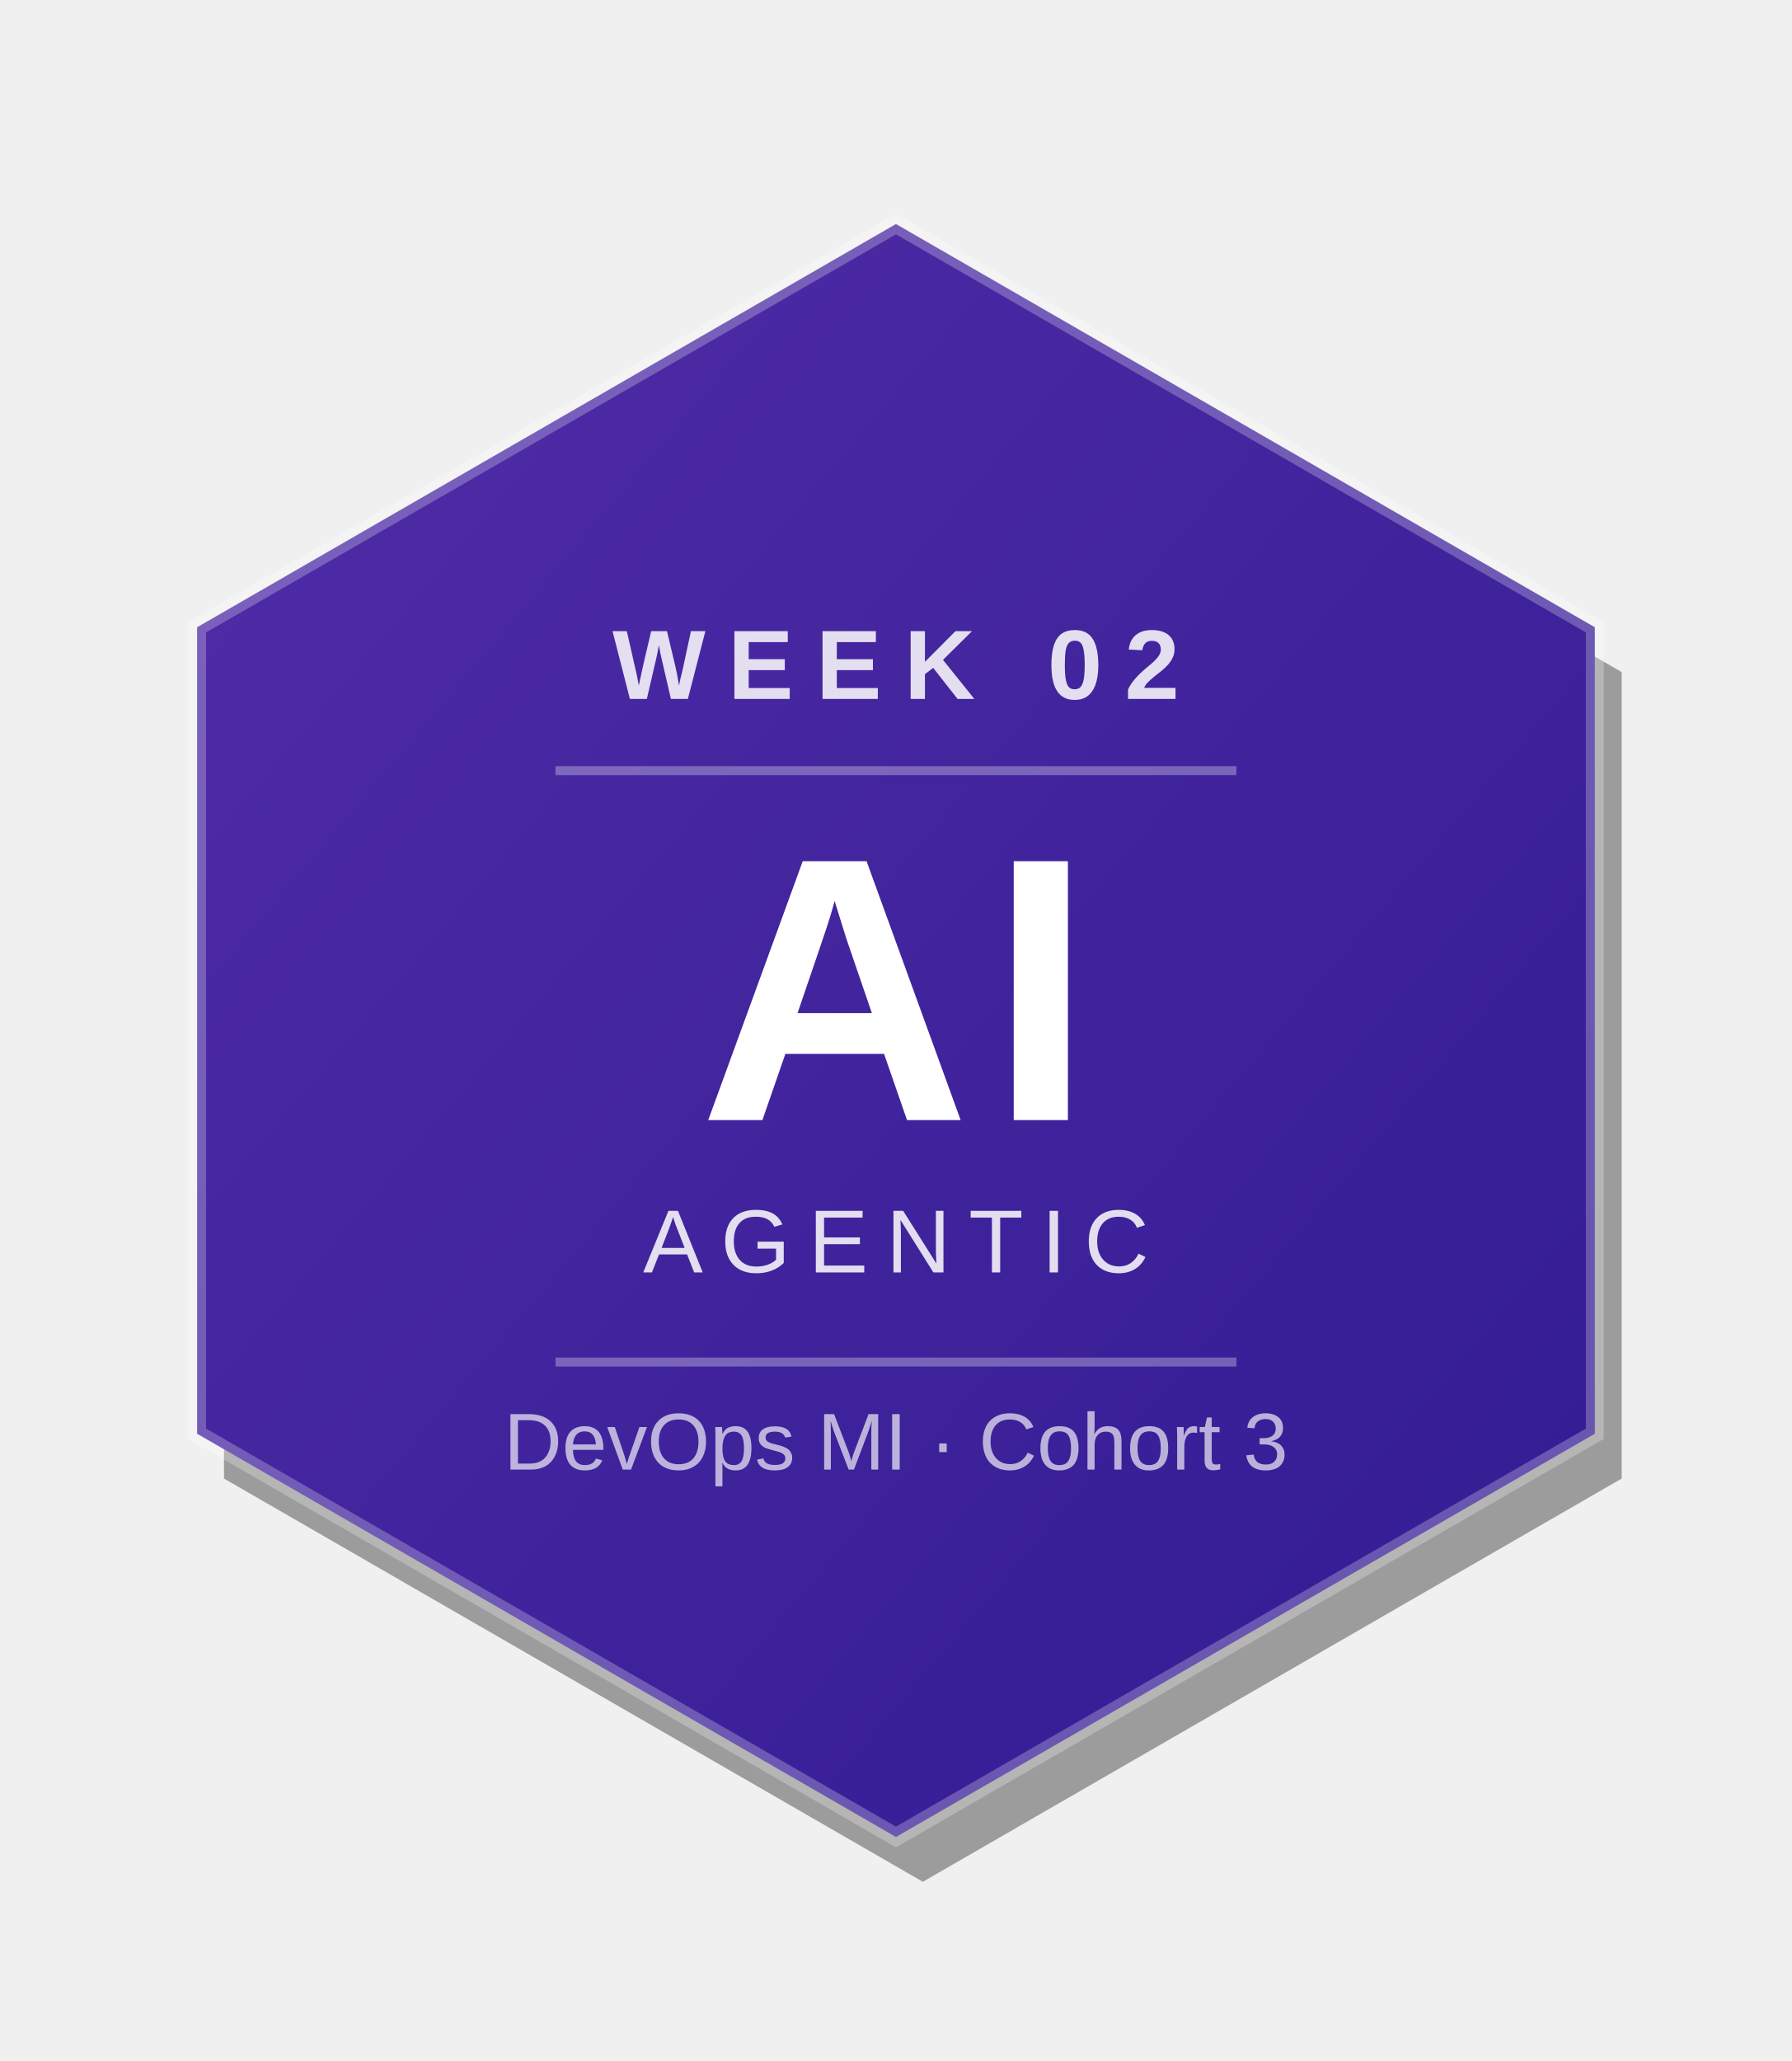
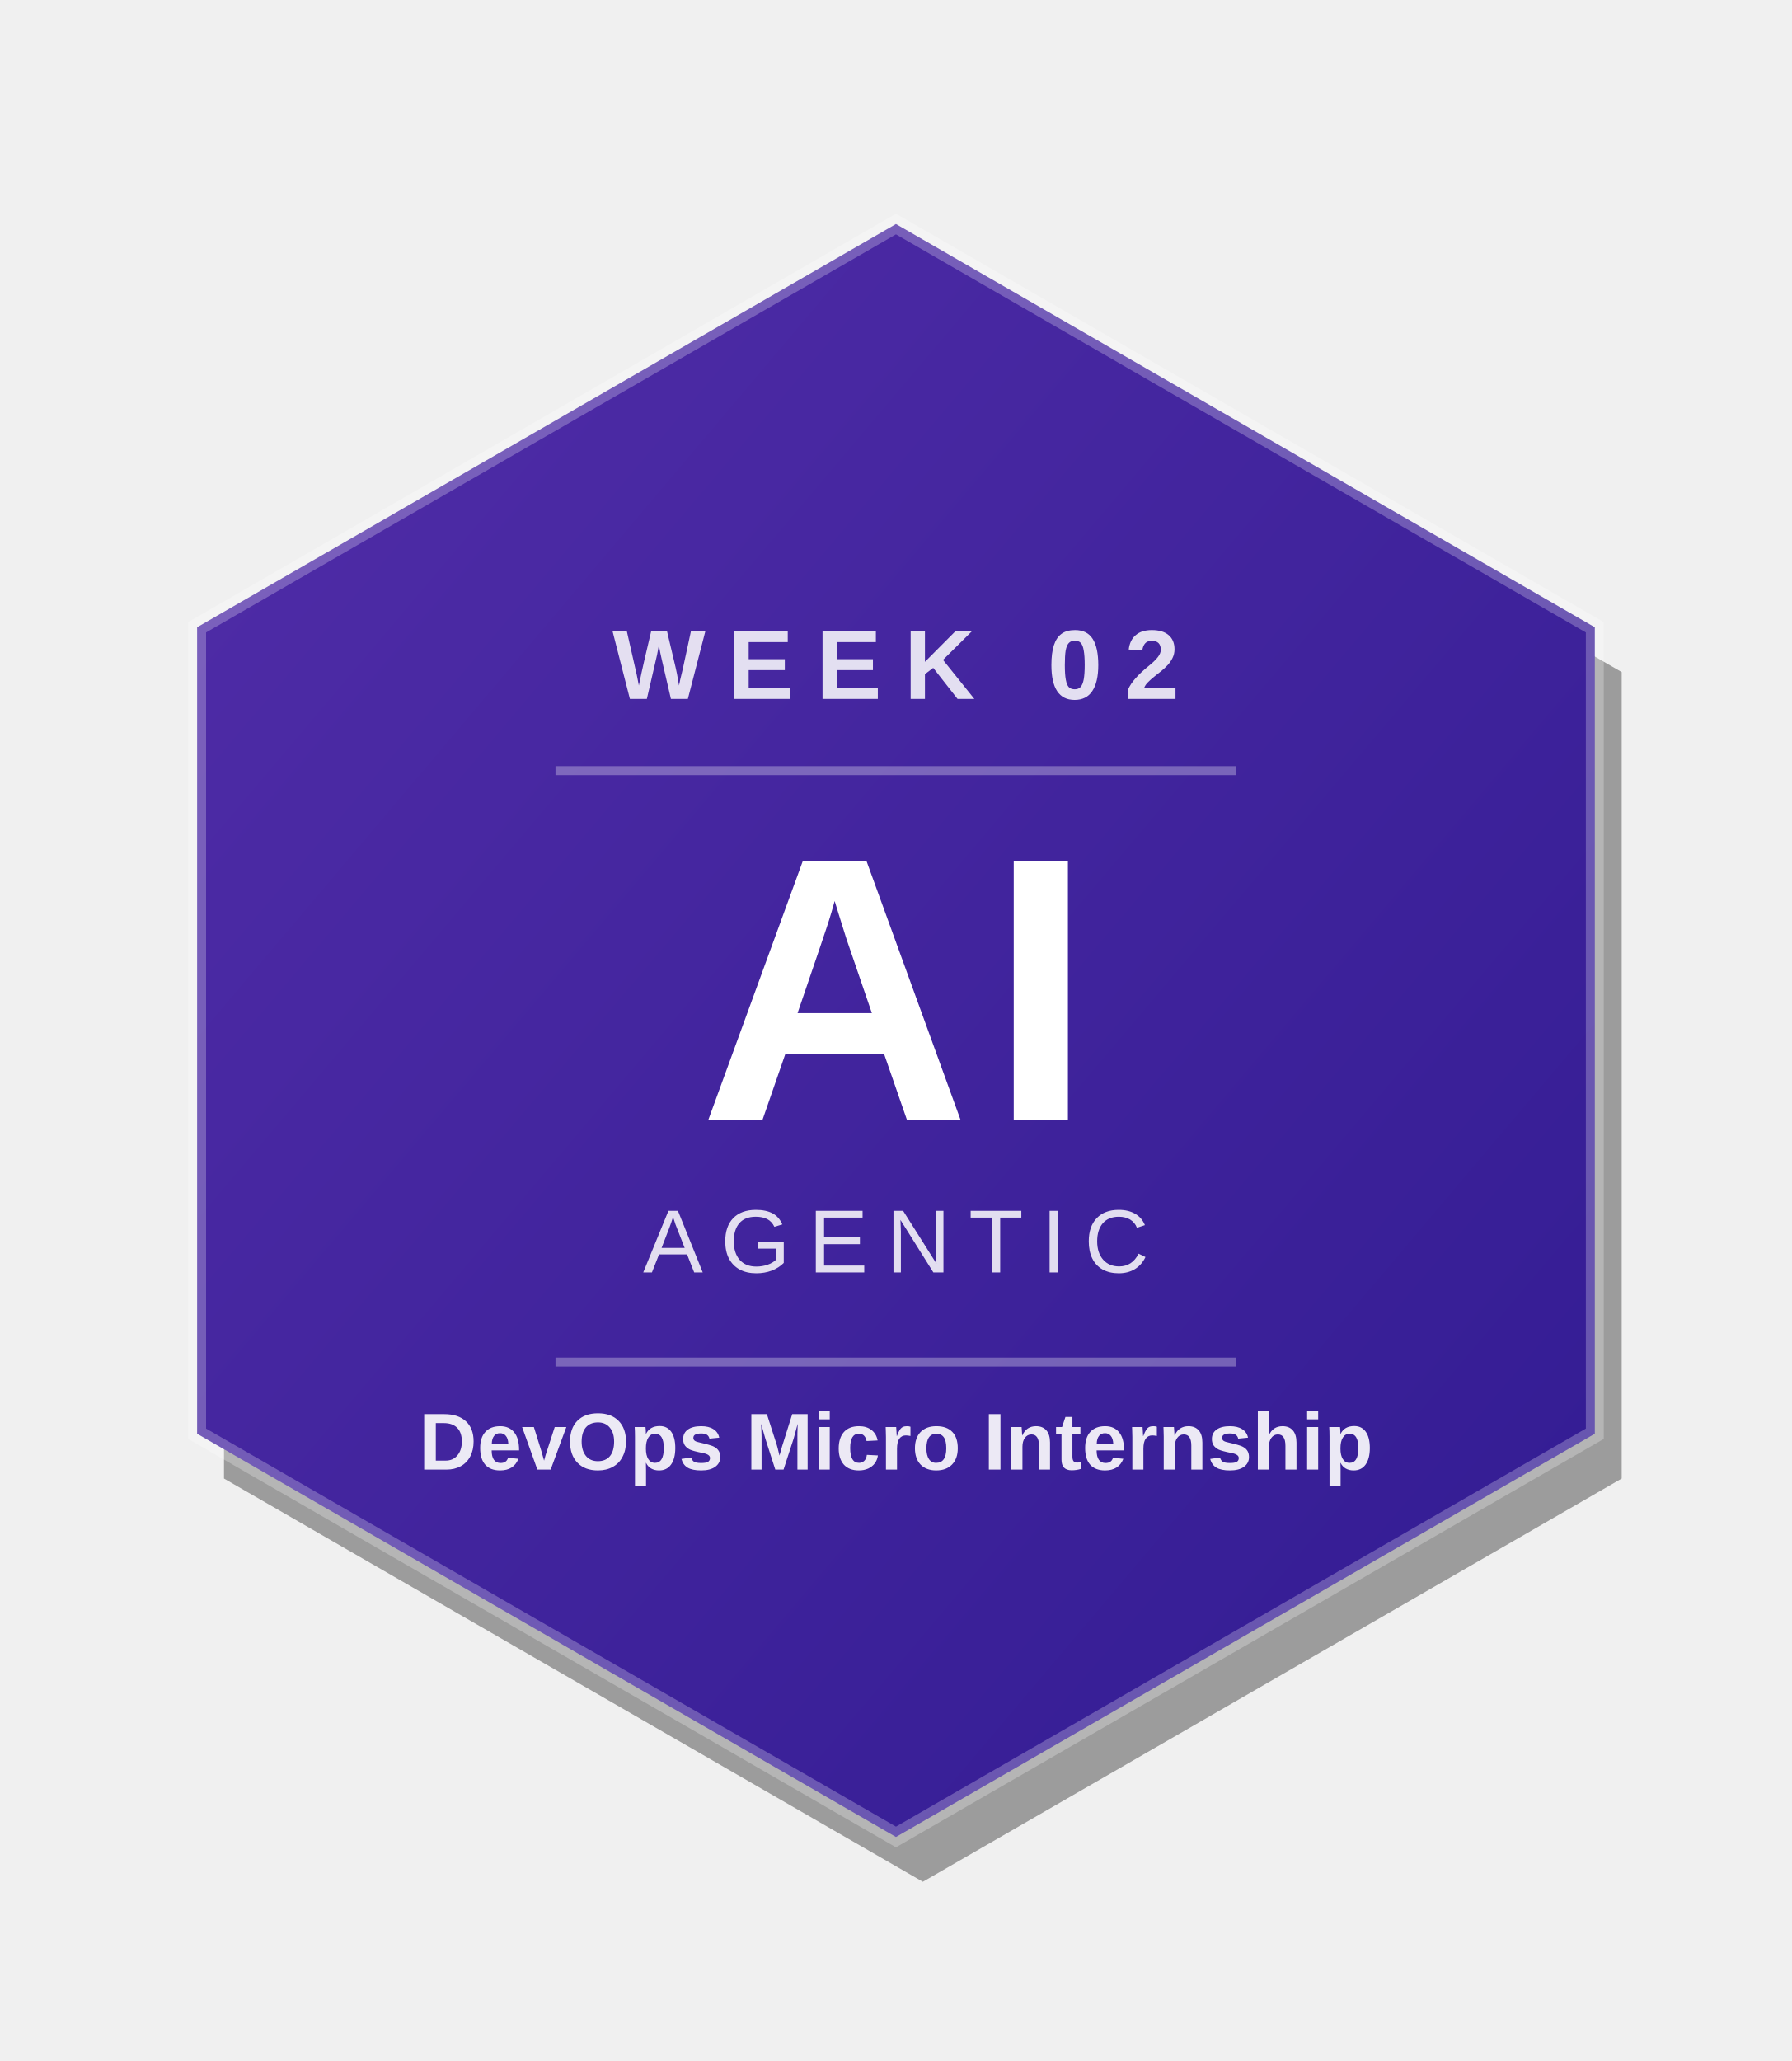
<svg xmlns="http://www.w3.org/2000/svg" viewBox="0 0 200 230" width="120" height="138">
  <defs>
    <linearGradient id="g" x1="0%" y1="0%" x2="100%" y2="100%">
      <stop offset="0%" stop-color="#512DA8" />
      <stop offset="100%" stop-color="#311B92" />
    </linearGradient>
  </defs>
  <polygon points="103,30 181,75 181,165 103,210 25,165 25,75" fill="rgba(0,0,0,0.35)" />
  <polygon points="100,25 178,70 178,160 100,205 22,160 22,70" fill="url(#g)" />
  <polygon points="100,25 178,70 178,160 100,205 22,160 22,70" fill="none" stroke="rgba(255,255,255,0.25)" stroke-width="2" />
  <text x="100" y="78" text-anchor="middle" font-family="Arial,Helvetica,sans-serif" font-size="11" font-weight="bold" fill="rgba(255,255,255,0.85)" letter-spacing="2.5">WEEK 02</text>
  <line x1="62" y1="86" x2="138" y2="86" stroke="rgba(255,255,255,0.3)" stroke-width="1" />
  <text x="100" y="125" text-anchor="middle" font-family="Arial,Helvetica,sans-serif" font-size="42" font-weight="bold" fill="white" letter-spacing="2">AI</text>
  <text x="100" y="142" text-anchor="middle" font-family="Arial,Helvetica,sans-serif" font-size="10" fill="rgba(255,255,255,0.85)" letter-spacing="2">AGENTIC</text>
  <line x1="62" y1="152" x2="138" y2="152" stroke="rgba(255,255,255,0.3)" stroke-width="1" />
-   <text x="100" y="164" text-anchor="middle" font-family="Arial,Helvetica,sans-serif" font-size="9" fill="rgba(255,255,255,0.65)">DevOps MI · Cohort 3</text>
+   <text x="100" y="164" text-anchor="middle" font-family="Arial,Helvetica,sans-serif" font-size="9" font-weight="bold" fill="rgba(255,255,255,0.9)">DevOps Micro Internship</text>
</svg>
